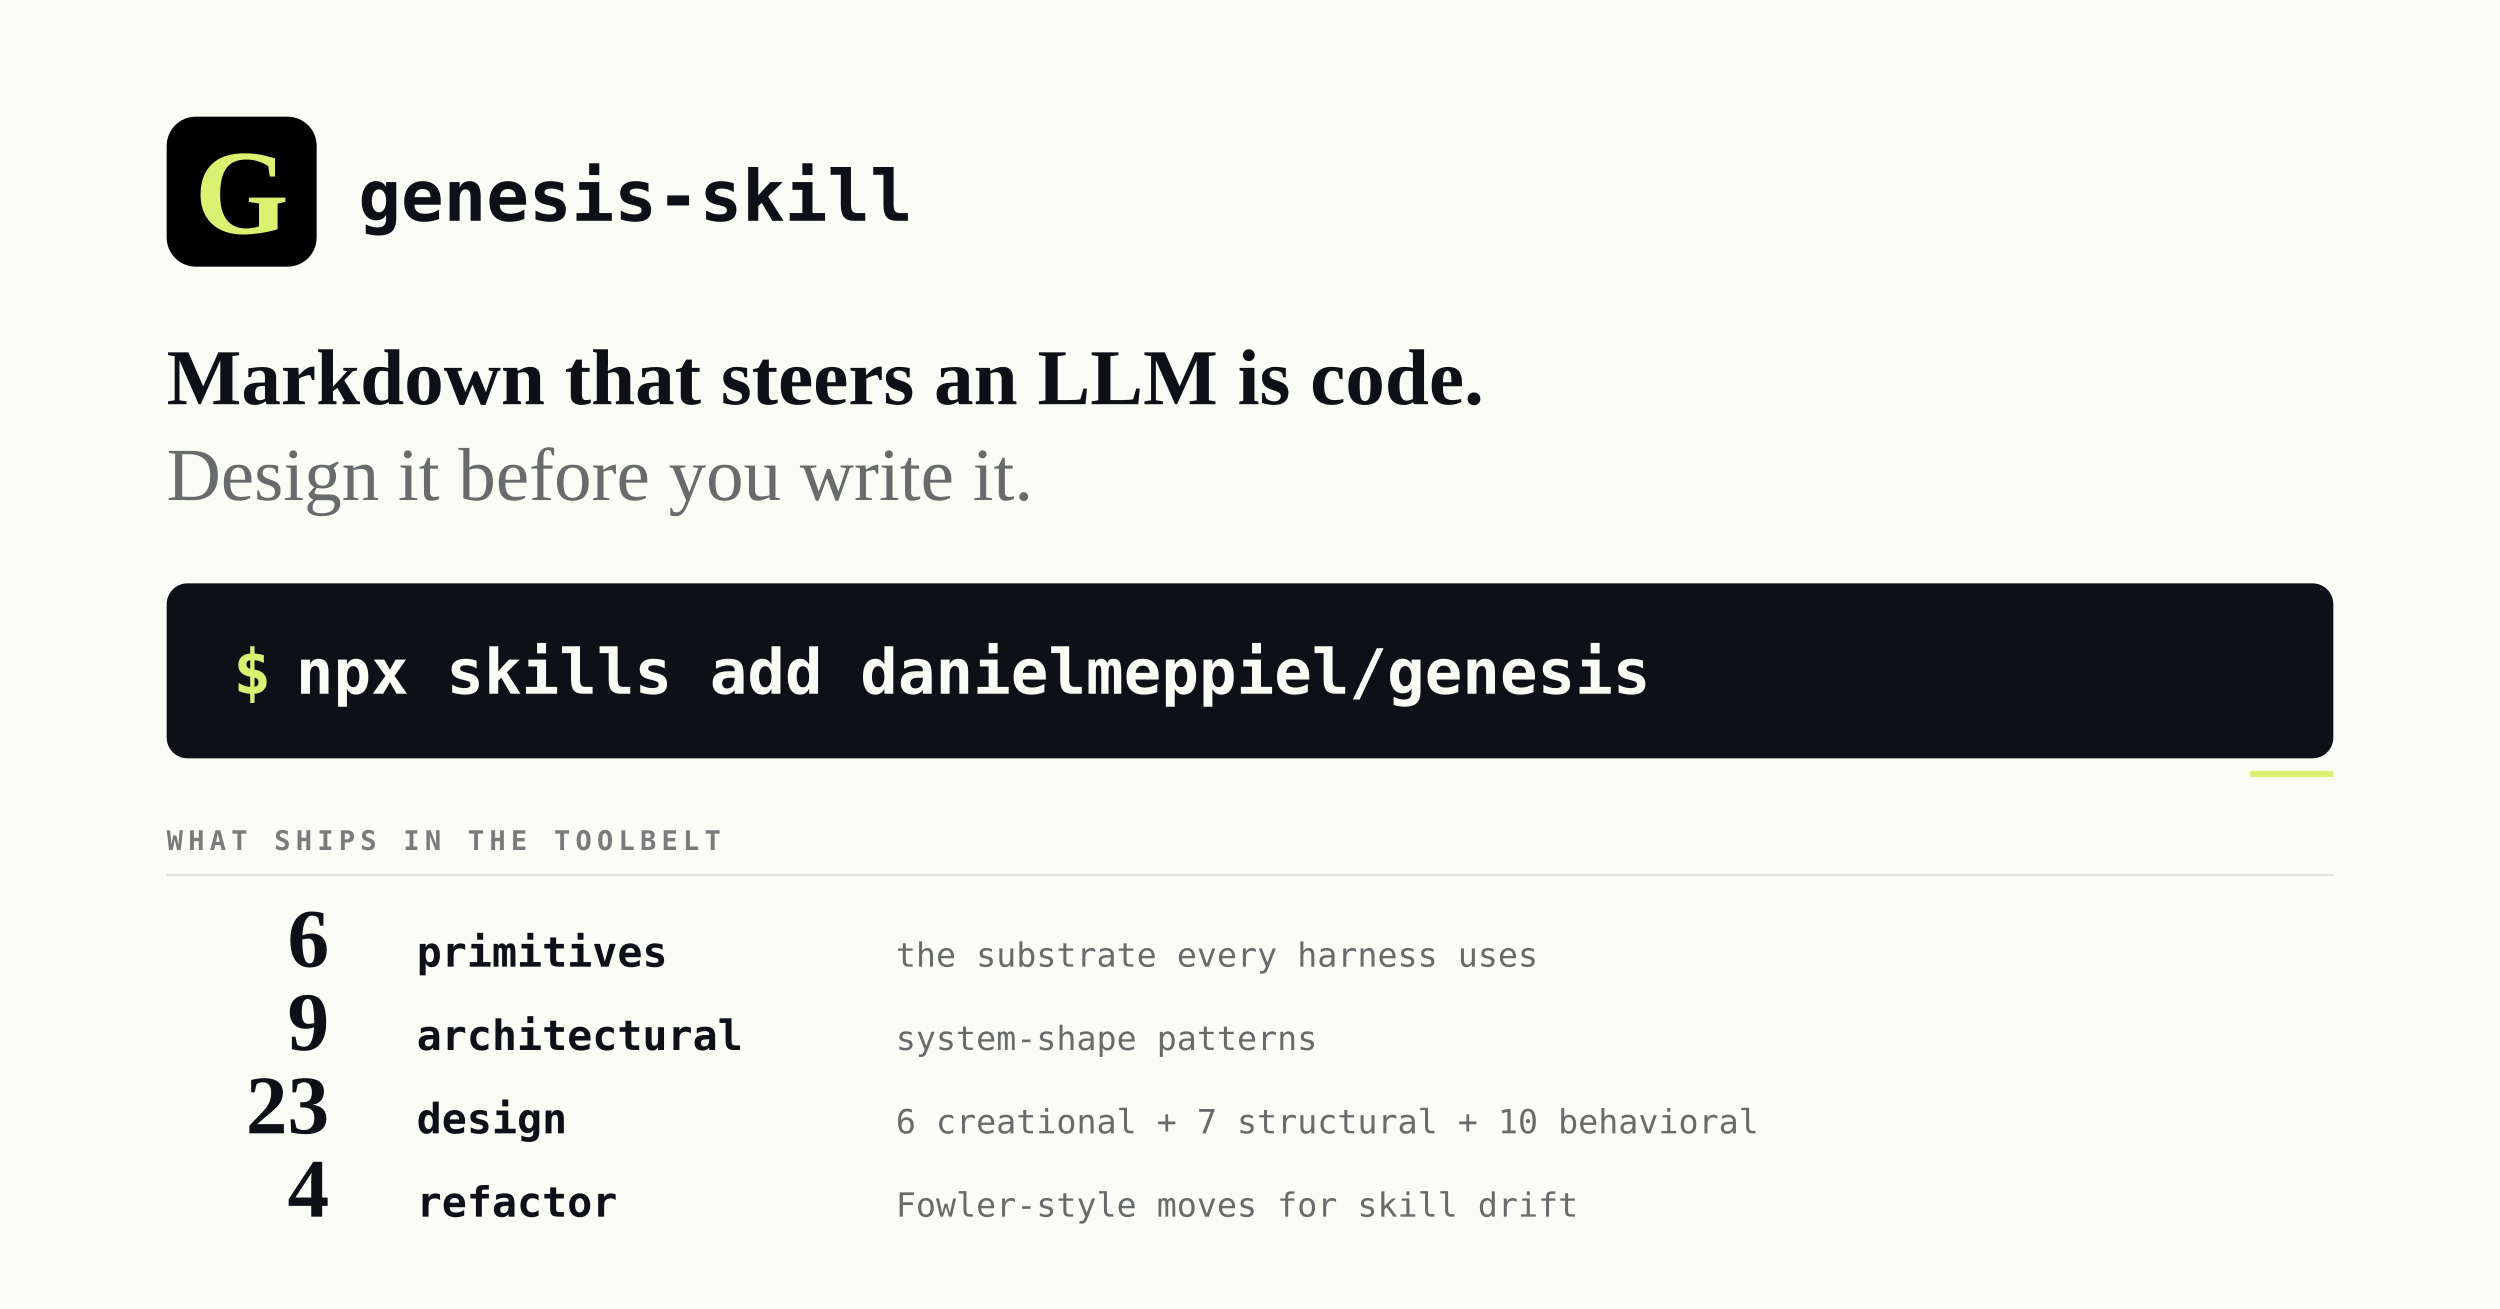
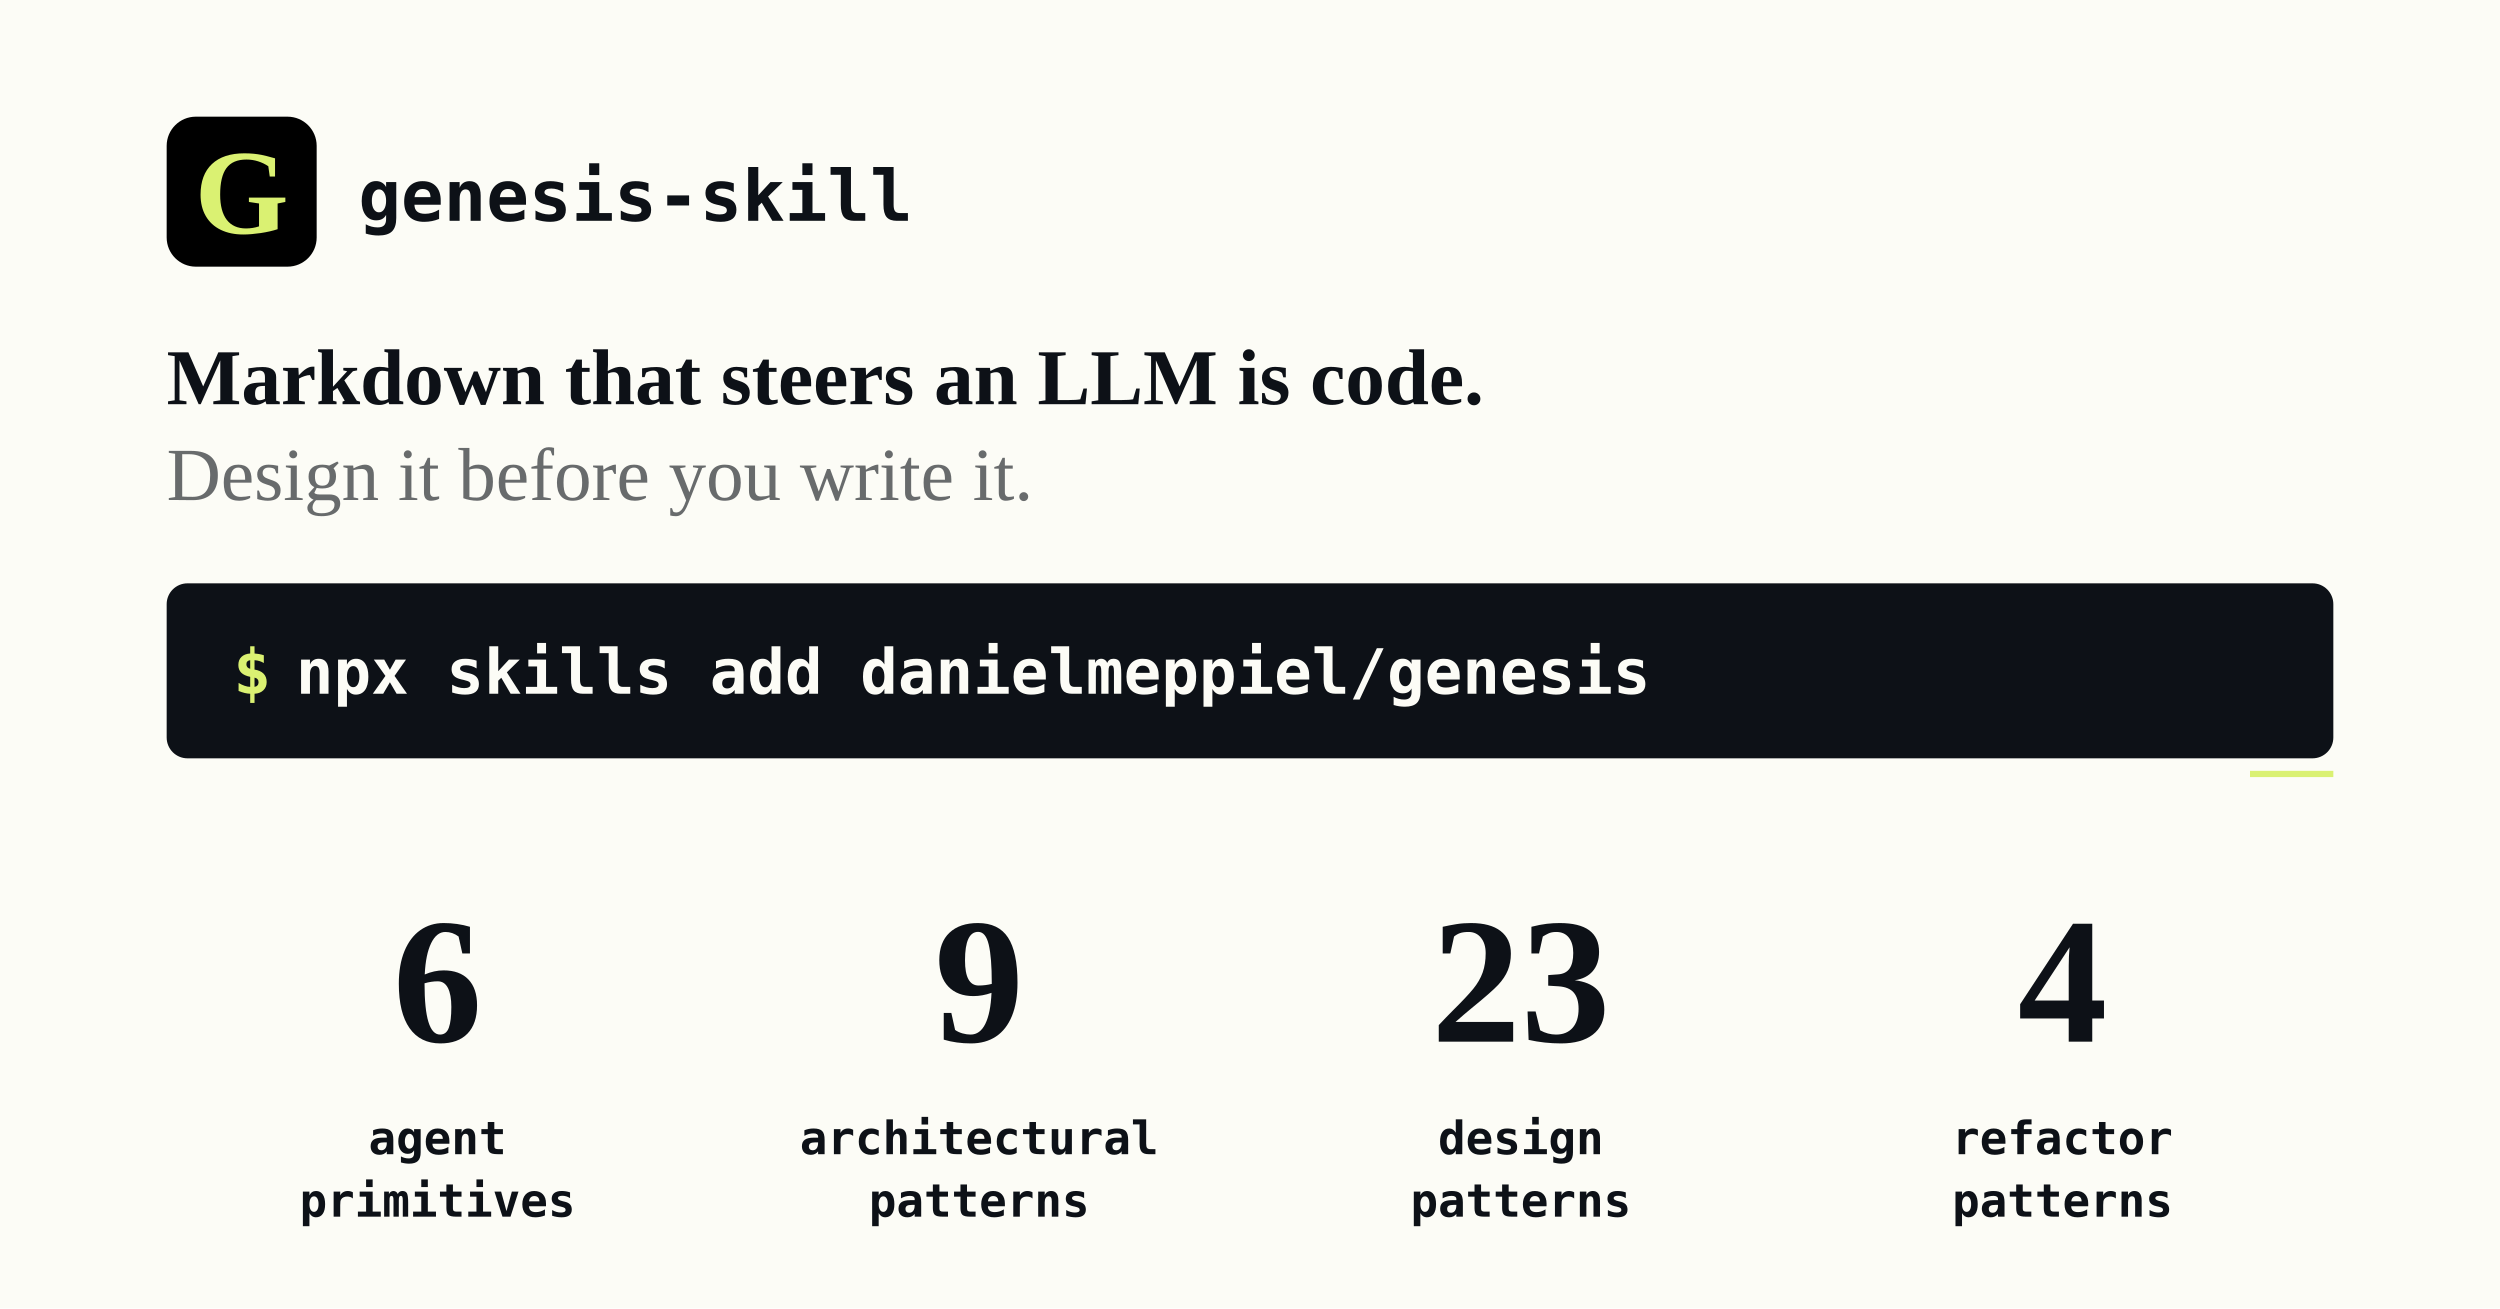
- <svg xmlns="http://www.w3.org/2000/svg" viewBox="0 0 1200 628" width="1200" height="628" role="img" aria-label="genesis -- a design discipline for agentic primitives. Install with: npx skills add danielmeppiel/genesis. 6 primitives, 9 architectural patterns, 23 design patterns, 4 refactor patterns.">
+ <svg xmlns="http://www.w3.org/2000/svg" viewBox="0 0 1200 628" width="1200" height="628" role="img" aria-label="genesis -- a design discipline for agentic primitives. Install with npx skills add danielmeppiel/genesis. 6 agent primitives, 9 architectural patterns, 23 design patterns, 4 refactor patterns.">
  <rect width="1200" height="628" fill="#fcfcf6" />
  <g transform="translate(80, 56)">
    <rect width="72" height="72" rx="14" fill="#000000" />
    <text x="36" y="56" text-anchor="middle" font-family="Georgia, 'Times New Roman', serif" font-weight="700" font-size="58" fill="#daf172">G</text>
  </g>
  <text x="172" y="106" font-family="Menlo, 'SF Mono', Consolas, monospace" font-weight="700" font-size="34" fill="#0d1117">genesis-skill</text>
  <text x="80" y="194" font-family="Georgia, 'Times New Roman', serif" font-weight="700" font-size="38" fill="#0d1117">Markdown that steers an LLM is code.</text>
  <text x="80" y="240" font-family="Georgia, 'Times New Roman', serif" font-weight="400" font-size="36" fill="#0d1117" opacity="0.62">Design it before you write it.</text>
  <rect x="80" y="280" width="1040" height="84" rx="10" fill="#0d1117" />
  <text x="112" y="333" font-family="Menlo, 'SF Mono', Consolas, monospace" font-weight="700" font-size="30" fill="#daf172">$</text>
  <text x="142" y="333" font-family="Menlo, 'SF Mono', Consolas, monospace" font-weight="700" font-size="30" fill="#fcfcf6">npx skills add danielmeppiel/genesis</text>
-   <text x="80" y="408" font-family="Menlo, 'SF Mono', Consolas, monospace" font-weight="600" font-size="13" letter-spacing="2.5" fill="#0d1117" opacity="0.55">WHAT SHIPS IN THE TOOLBELT</text>
-   <line x1="80" y1="420" x2="1120" y2="420" stroke="#0d1117" stroke-width="1" opacity="0.12" />
-   <text x="158" y="464" text-anchor="end" font-family="Georgia, 'Times New Roman', serif" font-weight="700" font-size="40" fill="#0d1117">6</text>
-   <text x="200" y="464" font-family="Menlo, 'SF Mono', Consolas, monospace" font-weight="700" font-size="20" fill="#0d1117">primitives</text>
-   <text x="430" y="464" font-family="Menlo, 'SF Mono', Consolas, monospace" font-weight="400" font-size="16" fill="#0d1117" opacity="0.62">the substrate every harness uses</text>
-   <text x="158" y="504" text-anchor="end" font-family="Georgia, 'Times New Roman', serif" font-weight="700" font-size="40" fill="#0d1117">9</text>
-   <text x="200" y="504" font-family="Menlo, 'SF Mono', Consolas, monospace" font-weight="700" font-size="20" fill="#0d1117">architectural</text>
-   <text x="430" y="504" font-family="Menlo, 'SF Mono', Consolas, monospace" font-weight="400" font-size="16" fill="#0d1117" opacity="0.62">system-shape patterns</text>
-   <text x="158" y="544" text-anchor="end" font-family="Georgia, 'Times New Roman', serif" font-weight="700" font-size="40" fill="#0d1117">23</text>
-   <text x="200" y="544" font-family="Menlo, 'SF Mono', Consolas, monospace" font-weight="700" font-size="20" fill="#0d1117">design</text>
-   <text x="430" y="544" font-family="Menlo, 'SF Mono', Consolas, monospace" font-weight="400" font-size="16" fill="#0d1117" opacity="0.62">6 creational + 7 structural + 10 behavioral</text>
-   <text x="158" y="584" text-anchor="end" font-family="Georgia, 'Times New Roman', serif" font-weight="700" font-size="40" fill="#0d1117">4</text>
-   <text x="200" y="584" font-family="Menlo, 'SF Mono', Consolas, monospace" font-weight="700" font-size="20" fill="#0d1117">refactor</text>
-   <text x="430" y="584" font-family="Menlo, 'SF Mono', Consolas, monospace" font-weight="400" font-size="16" fill="#0d1117" opacity="0.62">Fowler-style moves for skill drift</text>
  <rect x="1080" y="370" width="40" height="3" fill="#daf172" />
+   <text x="210" y="500" text-anchor="middle" font-family="Georgia, 'Times New Roman', serif" font-weight="700" font-size="86" fill="#0d1117">6</text>
+   <text x="470" y="500" text-anchor="middle" font-family="Georgia, 'Times New Roman', serif" font-weight="700" font-size="86" fill="#0d1117">9</text>
+   <text x="730" y="500" text-anchor="middle" font-family="Georgia, 'Times New Roman', serif" font-weight="700" font-size="86" fill="#0d1117">23</text>
+   <text x="990" y="500" text-anchor="middle" font-family="Georgia, 'Times New Roman', serif" font-weight="700" font-size="86" fill="#0d1117">4</text>
+   <text x="210" y="554" text-anchor="middle" font-family="Menlo, 'SF Mono', Consolas, monospace" font-weight="700" font-size="22" fill="#0d1117">agent</text>
+   <text x="210" y="584" text-anchor="middle" font-family="Menlo, 'SF Mono', Consolas, monospace" font-weight="700" font-size="22" fill="#0d1117">primitives</text>
+   <text x="470" y="554" text-anchor="middle" font-family="Menlo, 'SF Mono', Consolas, monospace" font-weight="700" font-size="22" fill="#0d1117">architectural</text>
+   <text x="470" y="584" text-anchor="middle" font-family="Menlo, 'SF Mono', Consolas, monospace" font-weight="700" font-size="22" fill="#0d1117">patterns</text>
+   <text x="730" y="554" text-anchor="middle" font-family="Menlo, 'SF Mono', Consolas, monospace" font-weight="700" font-size="22" fill="#0d1117">design</text>
+   <text x="730" y="584" text-anchor="middle" font-family="Menlo, 'SF Mono', Consolas, monospace" font-weight="700" font-size="22" fill="#0d1117">patterns</text>
+   <text x="990" y="554" text-anchor="middle" font-family="Menlo, 'SF Mono', Consolas, monospace" font-weight="700" font-size="22" fill="#0d1117">refactor</text>
+   <text x="990" y="584" text-anchor="middle" font-family="Menlo, 'SF Mono', Consolas, monospace" font-weight="700" font-size="22" fill="#0d1117">patterns</text>
</svg>
